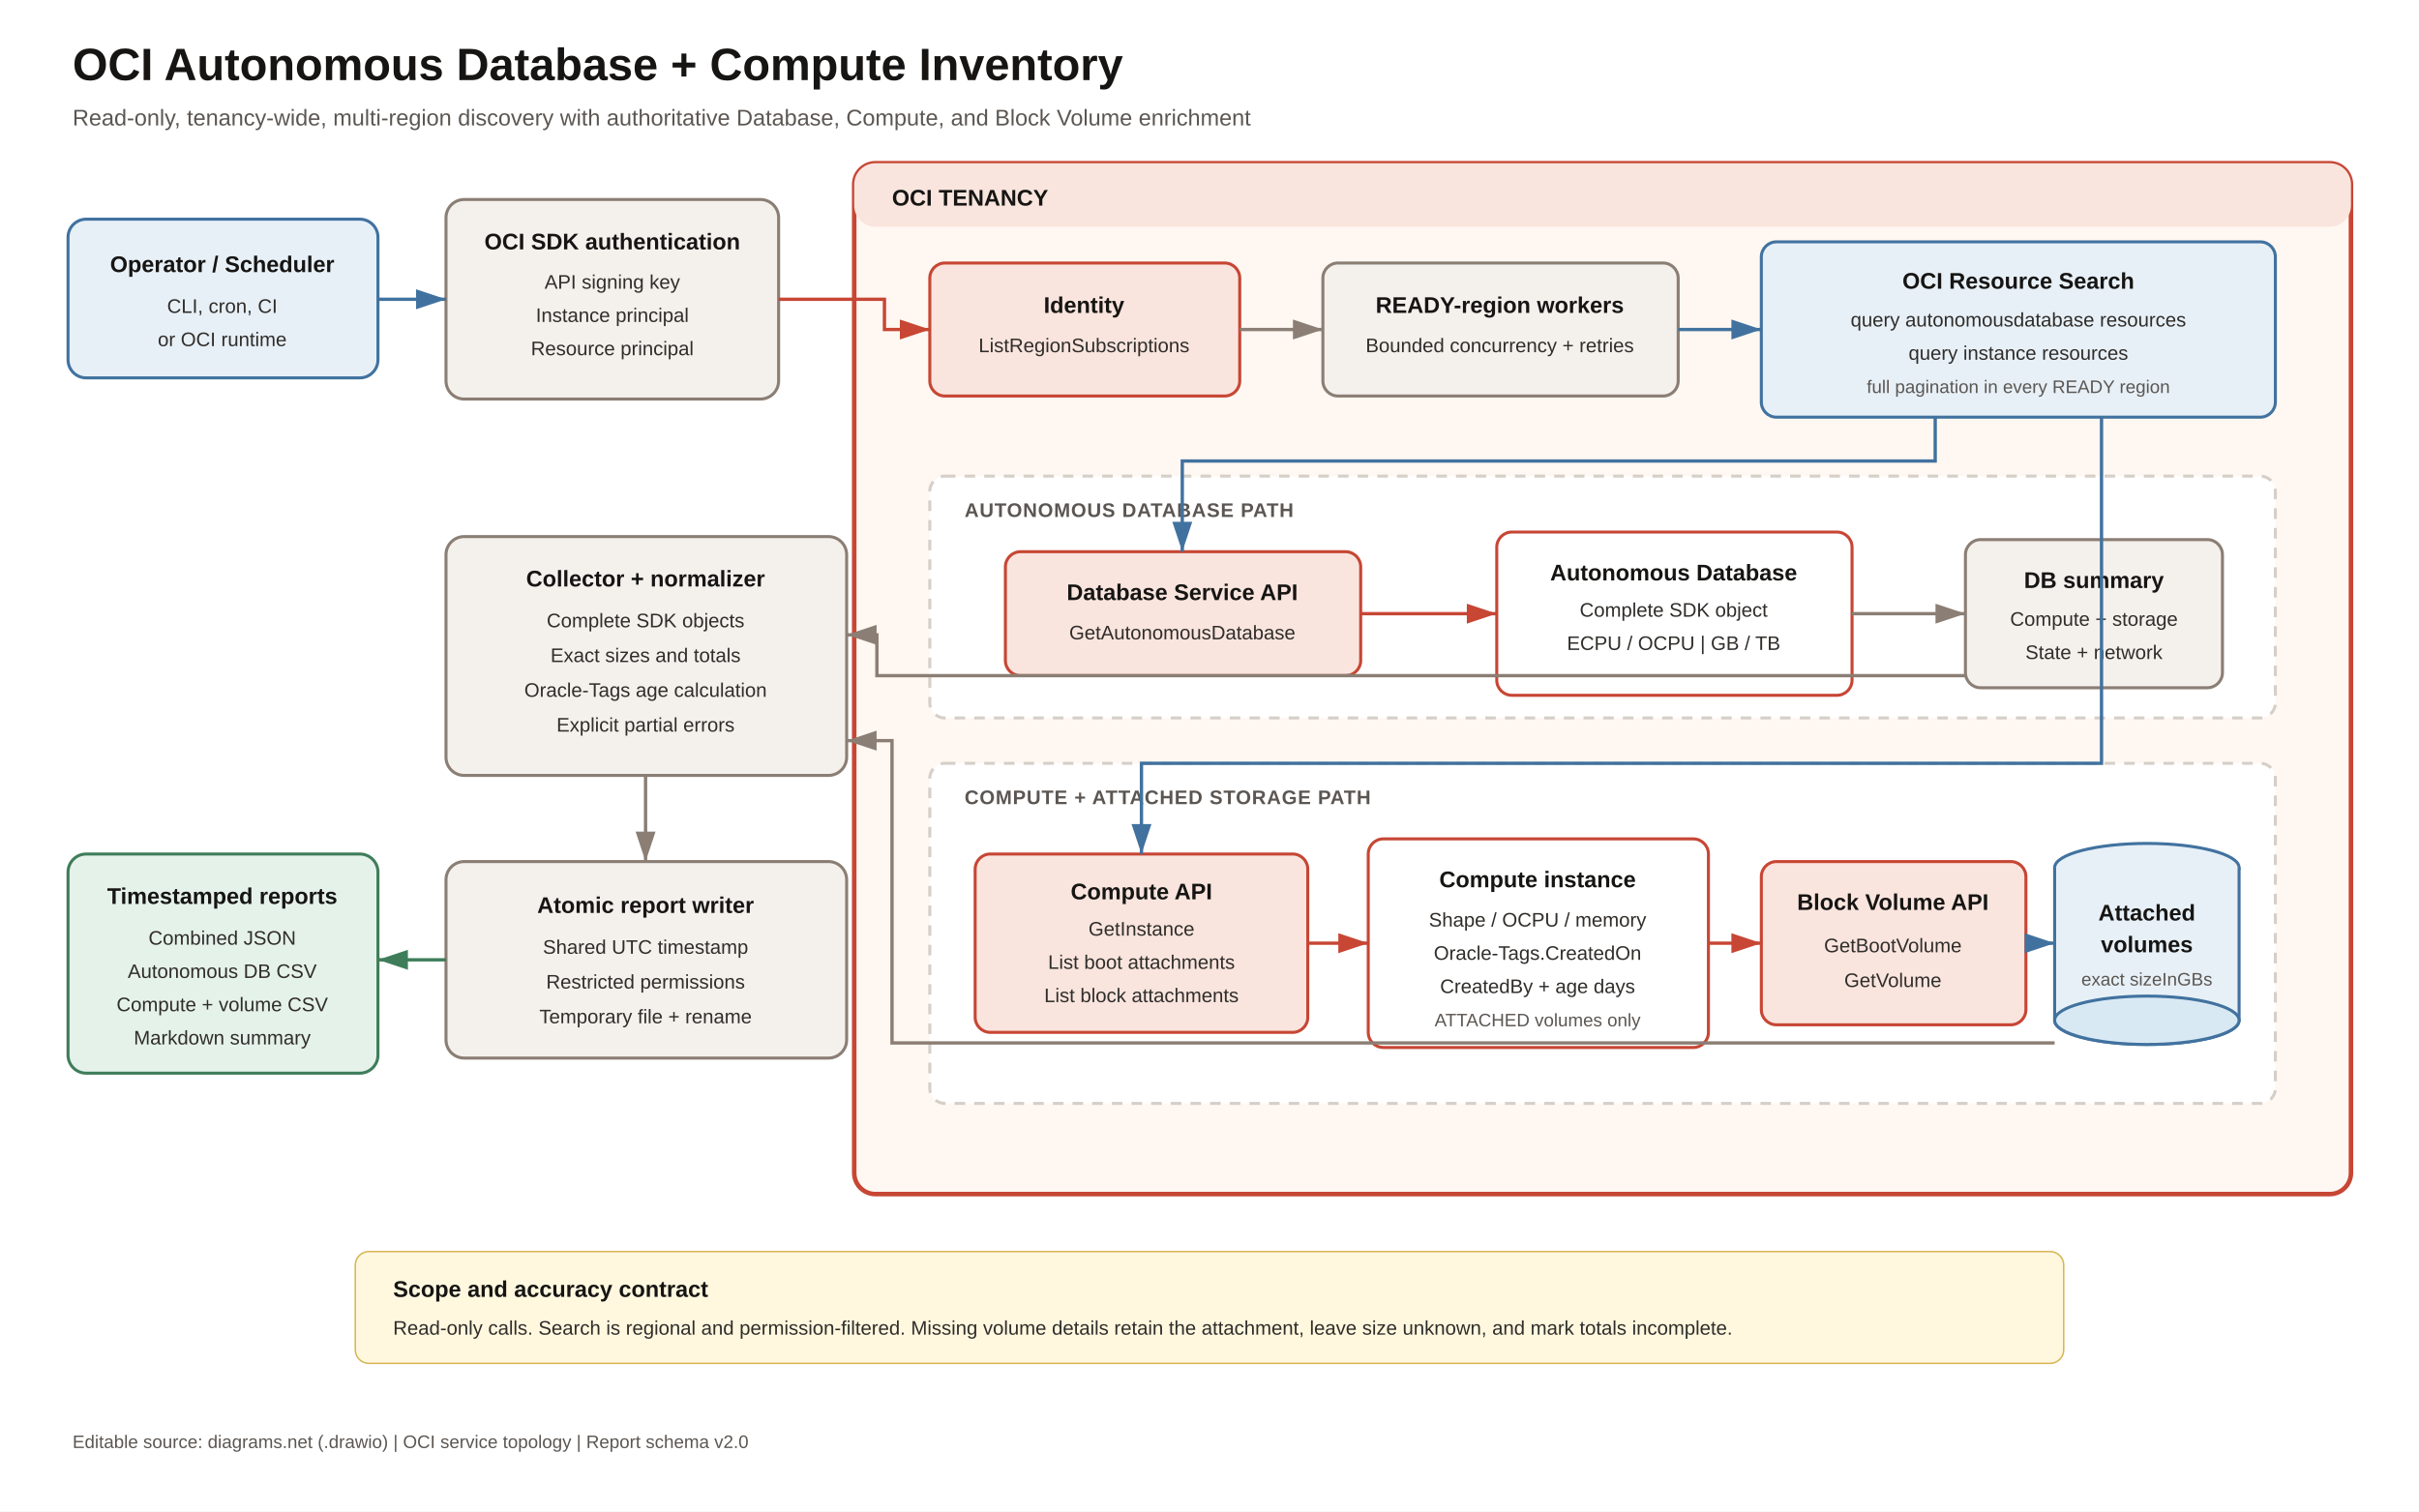
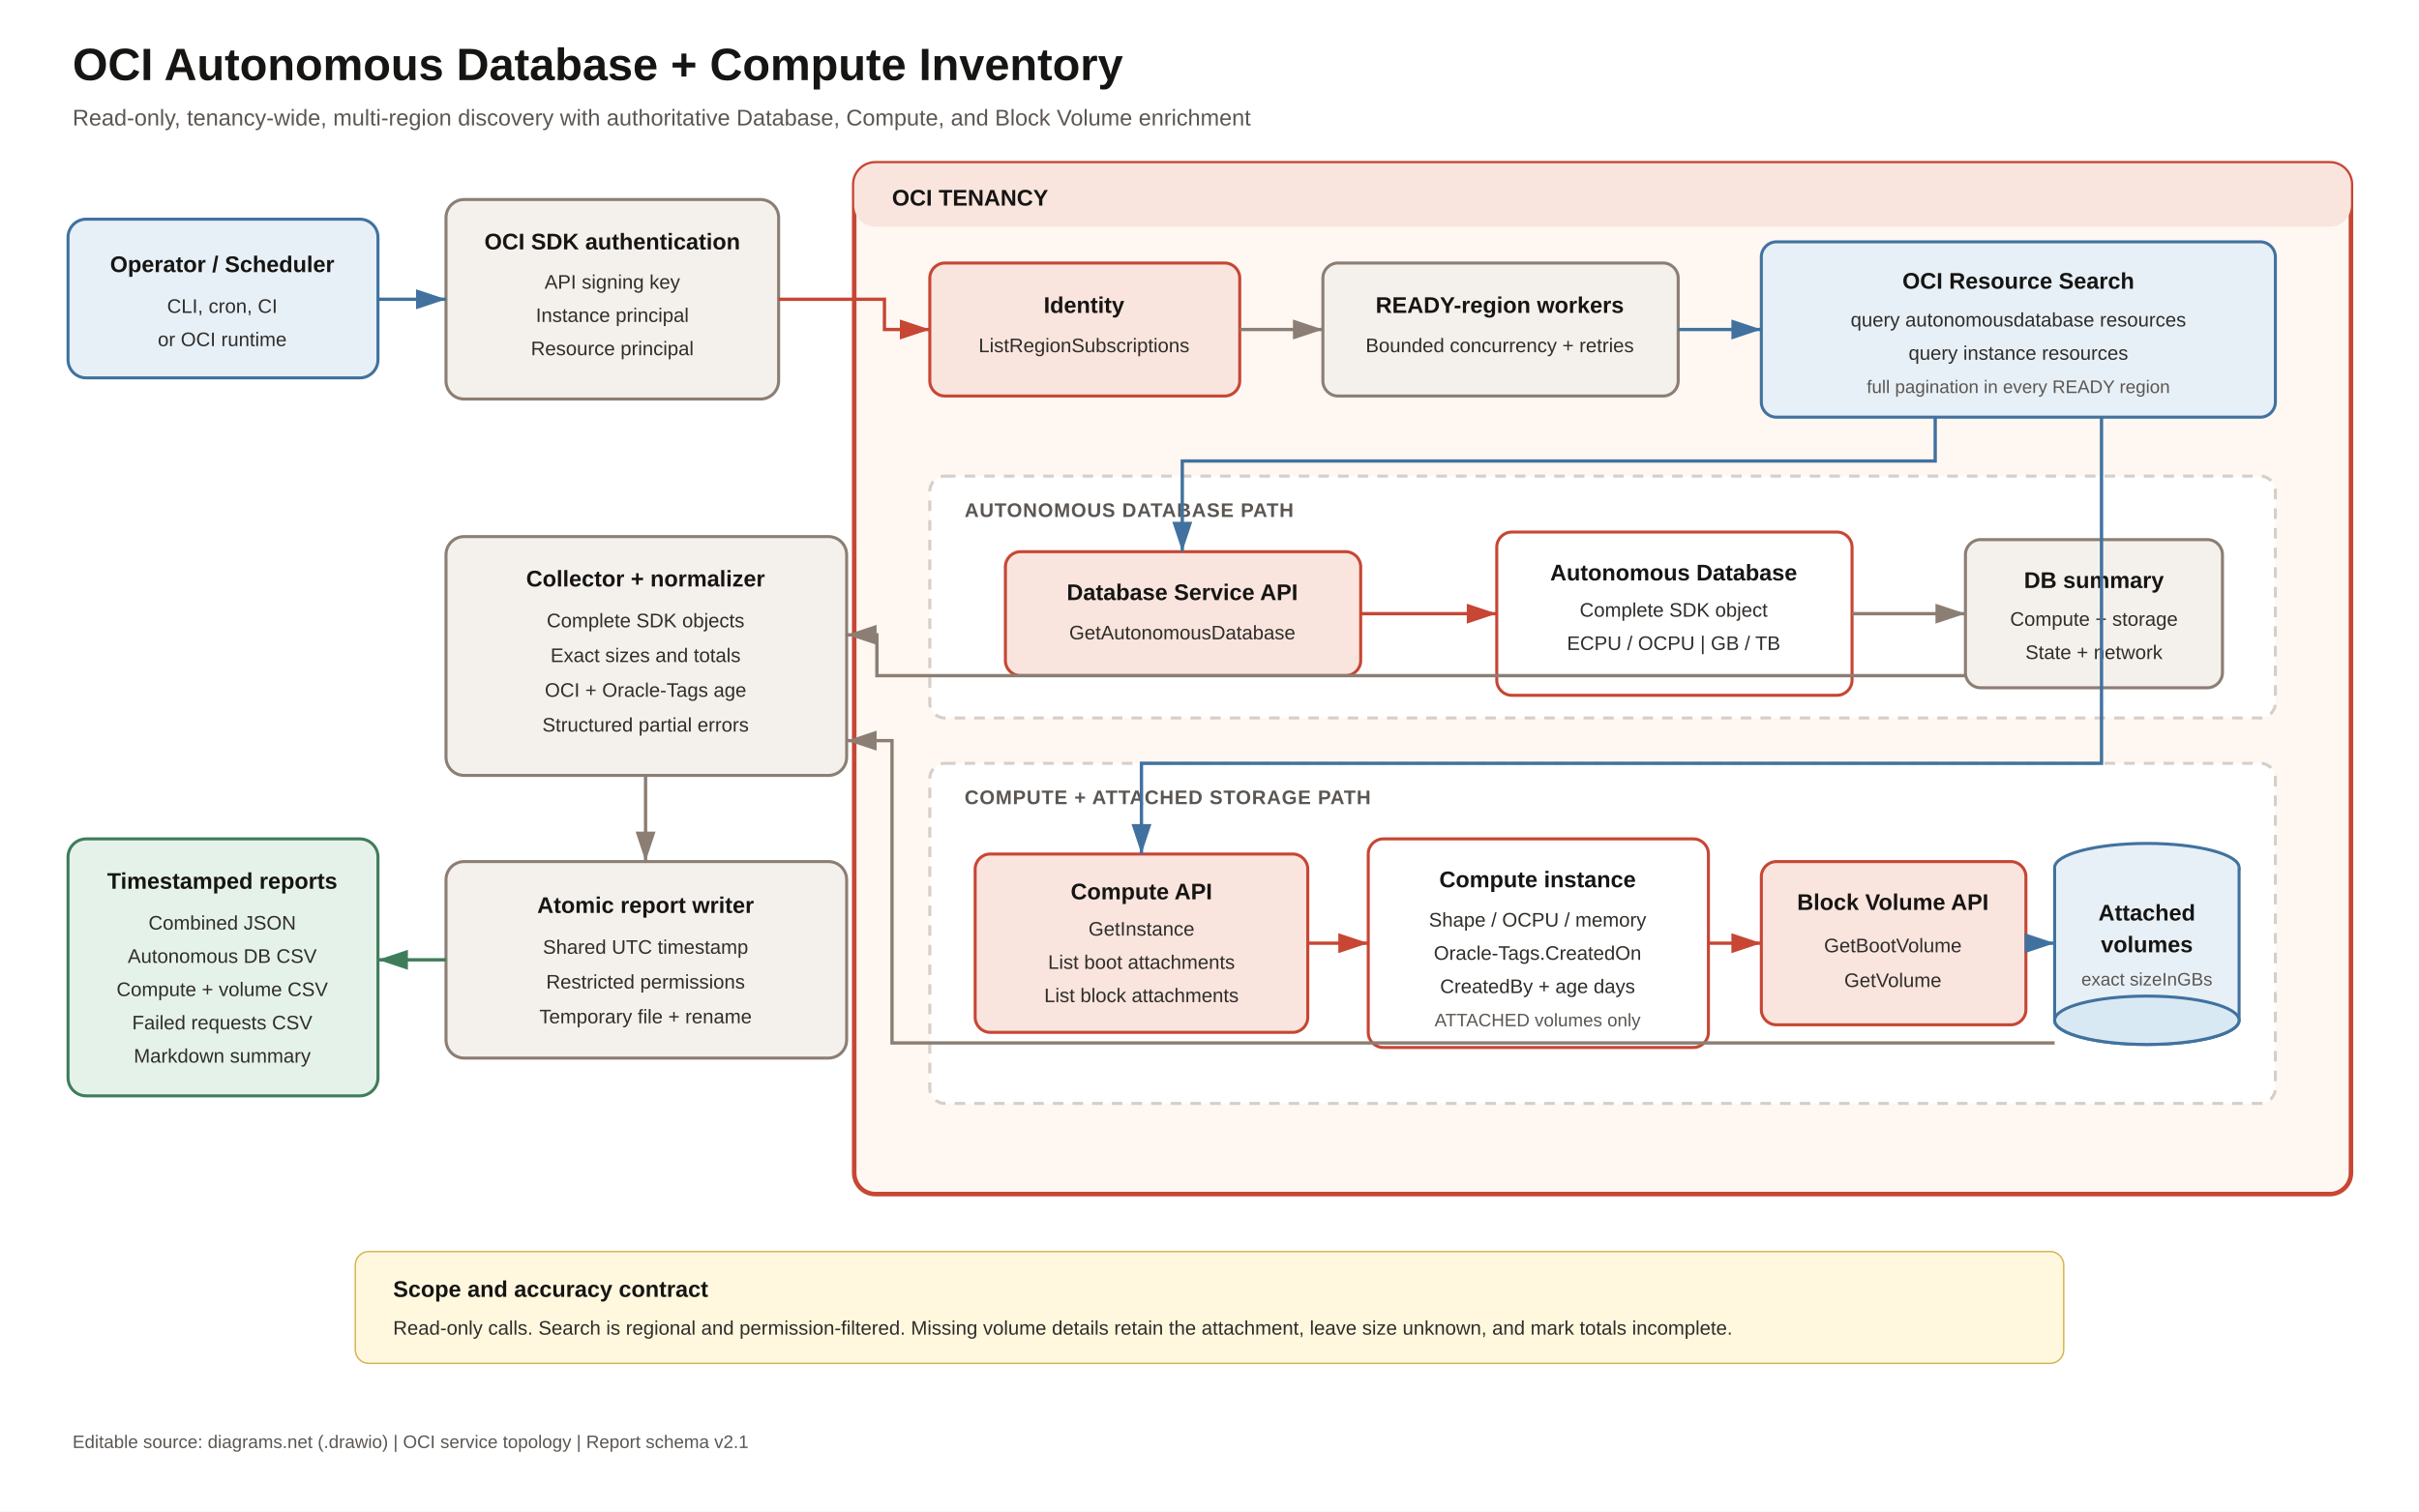
<svg xmlns="http://www.w3.org/2000/svg" width="1600" height="1000" viewBox="0 0 1600 1000">
  <defs>
    <style>
      .title{font:700 30px Arial,sans-serif;fill:#161513}.sub{font:15px Arial,sans-serif;fill:#5b5652}
      .h{font:700 15px Arial,sans-serif;fill:#161513}.t{font:13px Arial,sans-serif;fill:#302d2a}
      .lane{font:700 13px Arial,sans-serif;fill:#5b5652;letter-spacing:.5px}
      .small{font:12px Arial,sans-serif;fill:#5b5652}.edge{fill:none;stroke-width:2.2}
    </style>
    <marker id="arrowBlue" markerWidth="10" markerHeight="10" refX="9" refY="3" orient="auto">
      <path d="M0,0 L0,6 L9,3 z" fill="#41729f" />
    </marker>
    <marker id="arrowRed" markerWidth="10" markerHeight="10" refX="9" refY="3" orient="auto">
      <path d="M0,0 L0,6 L9,3 z" fill="#c74634" />
    </marker>
    <marker id="arrowGray" markerWidth="10" markerHeight="10" refX="9" refY="3" orient="auto">
      <path d="M0,0 L0,6 L9,3 z" fill="#8b7e74" />
    </marker>
    <marker id="arrowGreen" markerWidth="10" markerHeight="10" refX="9" refY="3" orient="auto">
      <path d="M0,0 L0,6 L9,3 z" fill="#3f7d5a" />
    </marker>
  </defs>
  <rect width="1600" height="1000" fill="#fff" />
  <text x="48" y="53" class="title">OCI Autonomous Database + Compute Inventory</text>
  <text x="48" y="83" class="sub">Read-only, tenancy-wide, multi-region discovery with authoritative Database, Compute, and Block Volume enrichment</text>
  <rect x="45" y="145" width="205" height="105" rx="12" fill="#e7f0f7" stroke="#41729f" stroke-width="2" />
  <text x="147" y="180" text-anchor="middle" class="h">Operator / Scheduler</text>
  <text x="147" y="207" text-anchor="middle" class="t">CLI, cron, CI</text>
  <text x="147" y="229" text-anchor="middle" class="t">or OCI runtime</text>
  <rect x="295" y="132" width="220" height="132" rx="12" fill="#f4f1ed" stroke="#8b7e74" stroke-width="2" />
  <text x="405" y="165" text-anchor="middle" class="h">OCI SDK authentication</text>
  <text x="405" y="191" text-anchor="middle" class="t">API signing key</text>
  <text x="405" y="213" text-anchor="middle" class="t">Instance principal</text>
  <text x="405" y="235" text-anchor="middle" class="t">Resource principal</text>
  <rect x="565" y="108" width="990" height="682" rx="14" fill="#fff7f2" stroke="#c74634" stroke-width="3" />
  <rect x="565" y="108" width="990" height="42" rx="14" fill="#f9e5de" />
  <text x="590" y="136" class="h" fill="#c74634">OCI TENANCY</text>
  <rect x="615" y="174" width="205" height="88" rx="10" fill="#f9e5de" stroke="#c74634" stroke-width="2" />
  <text x="717" y="207" text-anchor="middle" class="h">Identity</text>
  <text x="717" y="233" text-anchor="middle" class="t">ListRegionSubscriptions</text>
  <rect x="875" y="174" width="235" height="88" rx="10" fill="#f4f1ed" stroke="#8b7e74" stroke-width="2" />
  <text x="992" y="207" text-anchor="middle" class="h">READY-region workers</text>
  <text x="992" y="233" text-anchor="middle" class="t">Bounded concurrency + retries</text>
  <rect x="1165" y="160" width="340" height="116" rx="10" fill="#e7f0f7" stroke="#41729f" stroke-width="2" />
  <text x="1335" y="191" text-anchor="middle" class="h">OCI Resource Search</text>
  <text x="1335" y="216" text-anchor="middle" class="t">query autonomousdatabase resources</text>
  <text x="1335" y="238" text-anchor="middle" class="t">query instance resources</text>
  <text x="1335" y="260" text-anchor="middle" class="small">full pagination in every READY region</text>
  <rect x="615" y="315" width="890" height="160" rx="10" fill="#fff" stroke="#d6cfc8" stroke-width="2" stroke-dasharray="7 6" />
  <text x="638" y="342" class="lane">AUTONOMOUS DATABASE PATH</text>
  <rect x="665" y="365" width="235" height="82" rx="10" fill="#f9e5de" stroke="#c74634" stroke-width="2" />
  <text x="782" y="397" text-anchor="middle" class="h">Database Service API</text>
  <text x="782" y="423" text-anchor="middle" class="t">GetAutonomousDatabase</text>
  <rect x="990" y="352" width="235" height="108" rx="10" fill="#fff" stroke="#c74634" stroke-width="2" />
  <text x="1107" y="384" text-anchor="middle" class="h">Autonomous Database</text>
  <text x="1107" y="408" text-anchor="middle" class="t">Complete SDK object</text>
  <text x="1107" y="430" text-anchor="middle" class="t">ECPU / OCPU | GB / TB</text>
  <rect x="1300" y="357" width="170" height="98" rx="10" fill="#f4f1ed" stroke="#8b7e74" stroke-width="2" />
  <text x="1385" y="389" text-anchor="middle" class="h">DB summary</text>
  <text x="1385" y="414" text-anchor="middle" class="t">Compute + storage</text>
  <text x="1385" y="436" text-anchor="middle" class="t">State + network</text>
  <rect x="615" y="505" width="890" height="225" rx="10" fill="#fff" stroke="#d6cfc8" stroke-width="2" stroke-dasharray="7 6" />
  <text x="638" y="532" class="lane">COMPUTE + ATTACHED STORAGE PATH</text>
  <rect x="645" y="565" width="220" height="118" rx="10" fill="#f9e5de" stroke="#c74634" stroke-width="2" />
  <text x="755" y="595" text-anchor="middle" class="h">Compute API</text>
  <text x="755" y="619" text-anchor="middle" class="t">GetInstance</text>
  <text x="755" y="641" text-anchor="middle" class="t">List boot attachments</text>
  <text x="755" y="663" text-anchor="middle" class="t">List block attachments</text>
  <rect x="905" y="555" width="225" height="138" rx="10" fill="#fff" stroke="#c74634" stroke-width="2" />
  <text x="1017" y="587" text-anchor="middle" class="h">Compute instance</text>
  <text x="1017" y="613" text-anchor="middle" class="t">Shape / OCPU / memory</text>
  <text x="1017" y="635" text-anchor="middle" class="t">Oracle-Tags.CreatedOn</text>
  <text x="1017" y="657" text-anchor="middle" class="t">CreatedBy + age days</text>
  <text x="1017" y="679" text-anchor="middle" class="small">ATTACHED volumes only</text>
  <rect x="1165" y="570" width="175" height="108" rx="10" fill="#f9e5de" stroke="#c74634" stroke-width="2" />
  <text x="1252" y="602" text-anchor="middle" class="h">Block Volume API</text>
  <text x="1252" y="630" text-anchor="middle" class="t">GetBootVolume</text>
  <text x="1252" y="653" text-anchor="middle" class="t">GetVolume</text>
  <ellipse cx="1420" cy="574" rx="61" ry="16" fill="#e7f0f7" stroke="#41729f" stroke-width="2" />
  <path d="M1359 574v101c0 9 27 16 61 16s61-7 61-16V574" fill="#e7f0f7" stroke="#41729f" stroke-width="2" />
  <ellipse cx="1420" cy="675" rx="61" ry="16" fill="#d9e9f4" stroke="#41729f" stroke-width="2" />
  <text x="1420" y="609" text-anchor="middle" class="h">Attached</text>
  <text x="1420" y="630" text-anchor="middle" class="h">volumes</text>
  <text x="1420" y="652" text-anchor="middle" class="small">exact sizeInGBs</text>
  <rect x="295" y="355" width="265" height="158" rx="12" fill="#f4f1ed" stroke="#8b7e74" stroke-width="2" />
  <text x="427" y="388" text-anchor="middle" class="h">Collector + normalizer</text>
  <text x="427" y="415" text-anchor="middle" class="t">Complete SDK objects</text>
  <text x="427" y="438" text-anchor="middle" class="t">Exact sizes and totals</text>
-   <text x="427" y="461" text-anchor="middle" class="t">Oracle-Tags age calculation</text>
-   <text x="427" y="484" text-anchor="middle" class="t">Explicit partial errors</text>
+   <text x="427" y="461" text-anchor="middle" class="t">OCI + Oracle-Tags age</text>
+   <text x="427" y="484" text-anchor="middle" class="t">Structured partial errors</text>
  <rect x="295" y="570" width="265" height="130" rx="12" fill="#f4f1ed" stroke="#8b7e74" stroke-width="2" />
  <text x="427" y="604" text-anchor="middle" class="h">Atomic report writer</text>
  <text x="427" y="631" text-anchor="middle" class="t">Shared UTC timestamp</text>
  <text x="427" y="654" text-anchor="middle" class="t">Restricted permissions</text>
  <text x="427" y="677" text-anchor="middle" class="t">Temporary file + rename</text>
-   <rect x="45" y="565" width="205" height="145" rx="12" fill="#e5f2ea" stroke="#3f7d5a" stroke-width="2" />
-   <text x="147" y="598" text-anchor="middle" class="h">Timestamped reports</text>
-   <text x="147" y="625" text-anchor="middle" class="t">Combined JSON</text>
-   <text x="147" y="647" text-anchor="middle" class="t">Autonomous DB CSV</text>
-   <text x="147" y="669" text-anchor="middle" class="t">Compute + volume CSV</text>
-   <text x="147" y="691" text-anchor="middle" class="t">Markdown summary</text>
+   <rect x="45" y="555" width="205" height="170" rx="12" fill="#e5f2ea" stroke="#3f7d5a" stroke-width="2" />
+   <text x="147" y="588" text-anchor="middle" class="h">Timestamped reports</text>
+   <text x="147" y="615" text-anchor="middle" class="t">Combined JSON</text>
+   <text x="147" y="637" text-anchor="middle" class="t">Autonomous DB CSV</text>
+   <text x="147" y="659" text-anchor="middle" class="t">Compute + volume CSV</text>
+   <text x="147" y="681" text-anchor="middle" class="t">Failed requests CSV</text>
+   <text x="147" y="703" text-anchor="middle" class="t">Markdown summary</text>
  <path d="M250 198H295" class="edge" stroke="#41729f" marker-end="url(#arrowBlue)" />
  <path d="M515 198H585V218H615" class="edge" stroke="#c74634" marker-end="url(#arrowRed)" />
  <path d="M820 218H875" class="edge" stroke="#8b7e74" marker-end="url(#arrowGray)" />
  <path d="M1110 218H1165" class="edge" stroke="#41729f" marker-end="url(#arrowBlue)" />
  <path d="M1280 276V305H782V365" class="edge" stroke="#41729f" marker-end="url(#arrowBlue)" />
  <path d="M1390 276V505H755V565" class="edge" stroke="#41729f" marker-end="url(#arrowBlue)" />
  <path d="M900 406H990" class="edge" stroke="#c74634" marker-end="url(#arrowRed)" />
  <path d="M1225 406H1300" class="edge" stroke="#8b7e74" marker-end="url(#arrowGray)" />
  <path d="M865 624H905" class="edge" stroke="#c74634" marker-end="url(#arrowRed)" />
  <path d="M1130 624H1165" class="edge" stroke="#c74634" marker-end="url(#arrowRed)" />
  <path d="M1340 624H1359" class="edge" stroke="#41729f" marker-end="url(#arrowBlue)" />
  <path d="M1300 447H580V420H560" class="edge" stroke="#8b7e74" marker-end="url(#arrowGray)" />
  <path d="M1359 690H590V490H560" class="edge" stroke="#8b7e74" marker-end="url(#arrowGray)" />
  <path d="M427 513V570" class="edge" stroke="#8b7e74" marker-end="url(#arrowGray)" />
  <path d="M295 635H250" class="edge" stroke="#3f7d5a" marker-end="url(#arrowGreen)" />
  <rect x="235" y="828" width="1130" height="74" rx="9" fill="#fff8df" stroke="#d6b656" />
  <text x="260" y="858" class="h">Scope and accuracy contract</text>
  <text x="260" y="883" class="t">Read-only calls. Search is regional and permission-filtered. Missing volume details retain the attachment, leave size unknown, and mark totals incomplete.</text>
-   <text x="48" y="958" class="small">Editable source: diagrams.net (.drawio) | OCI service topology | Report schema v2.0</text>
+   <text x="48" y="958" class="small">Editable source: diagrams.net (.drawio) | OCI service topology | Report schema v2.1</text>
</svg>
